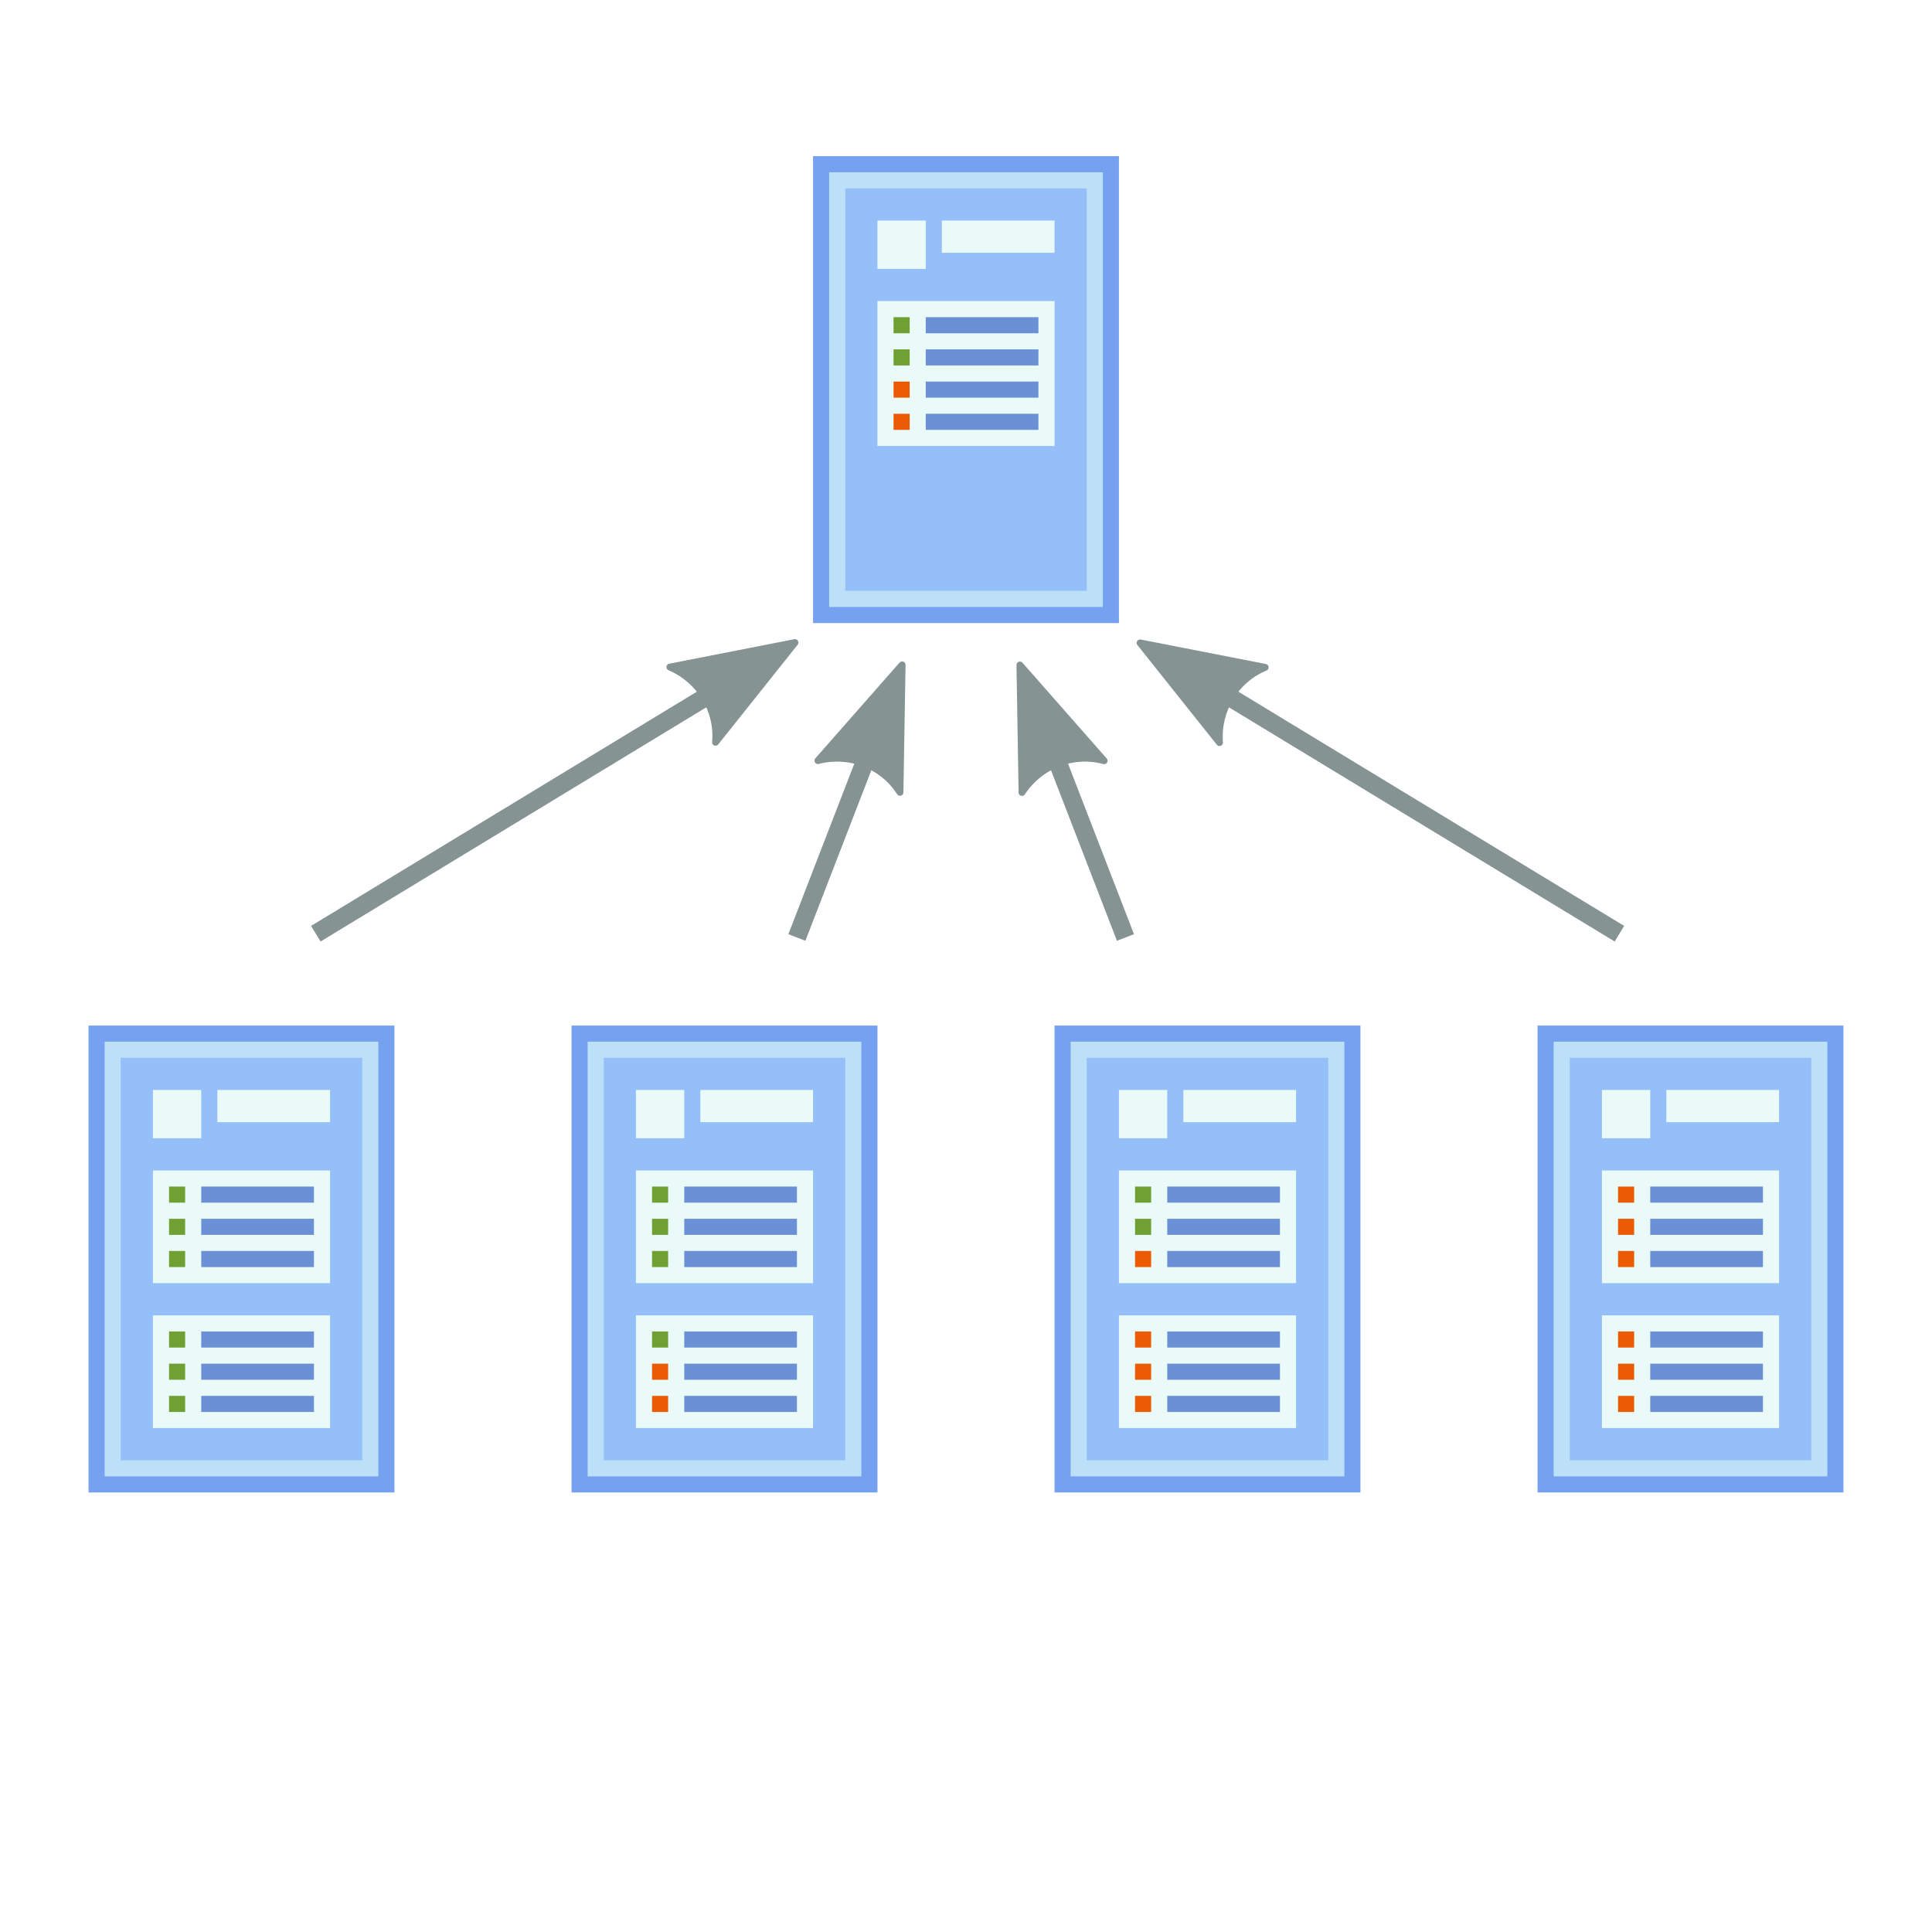
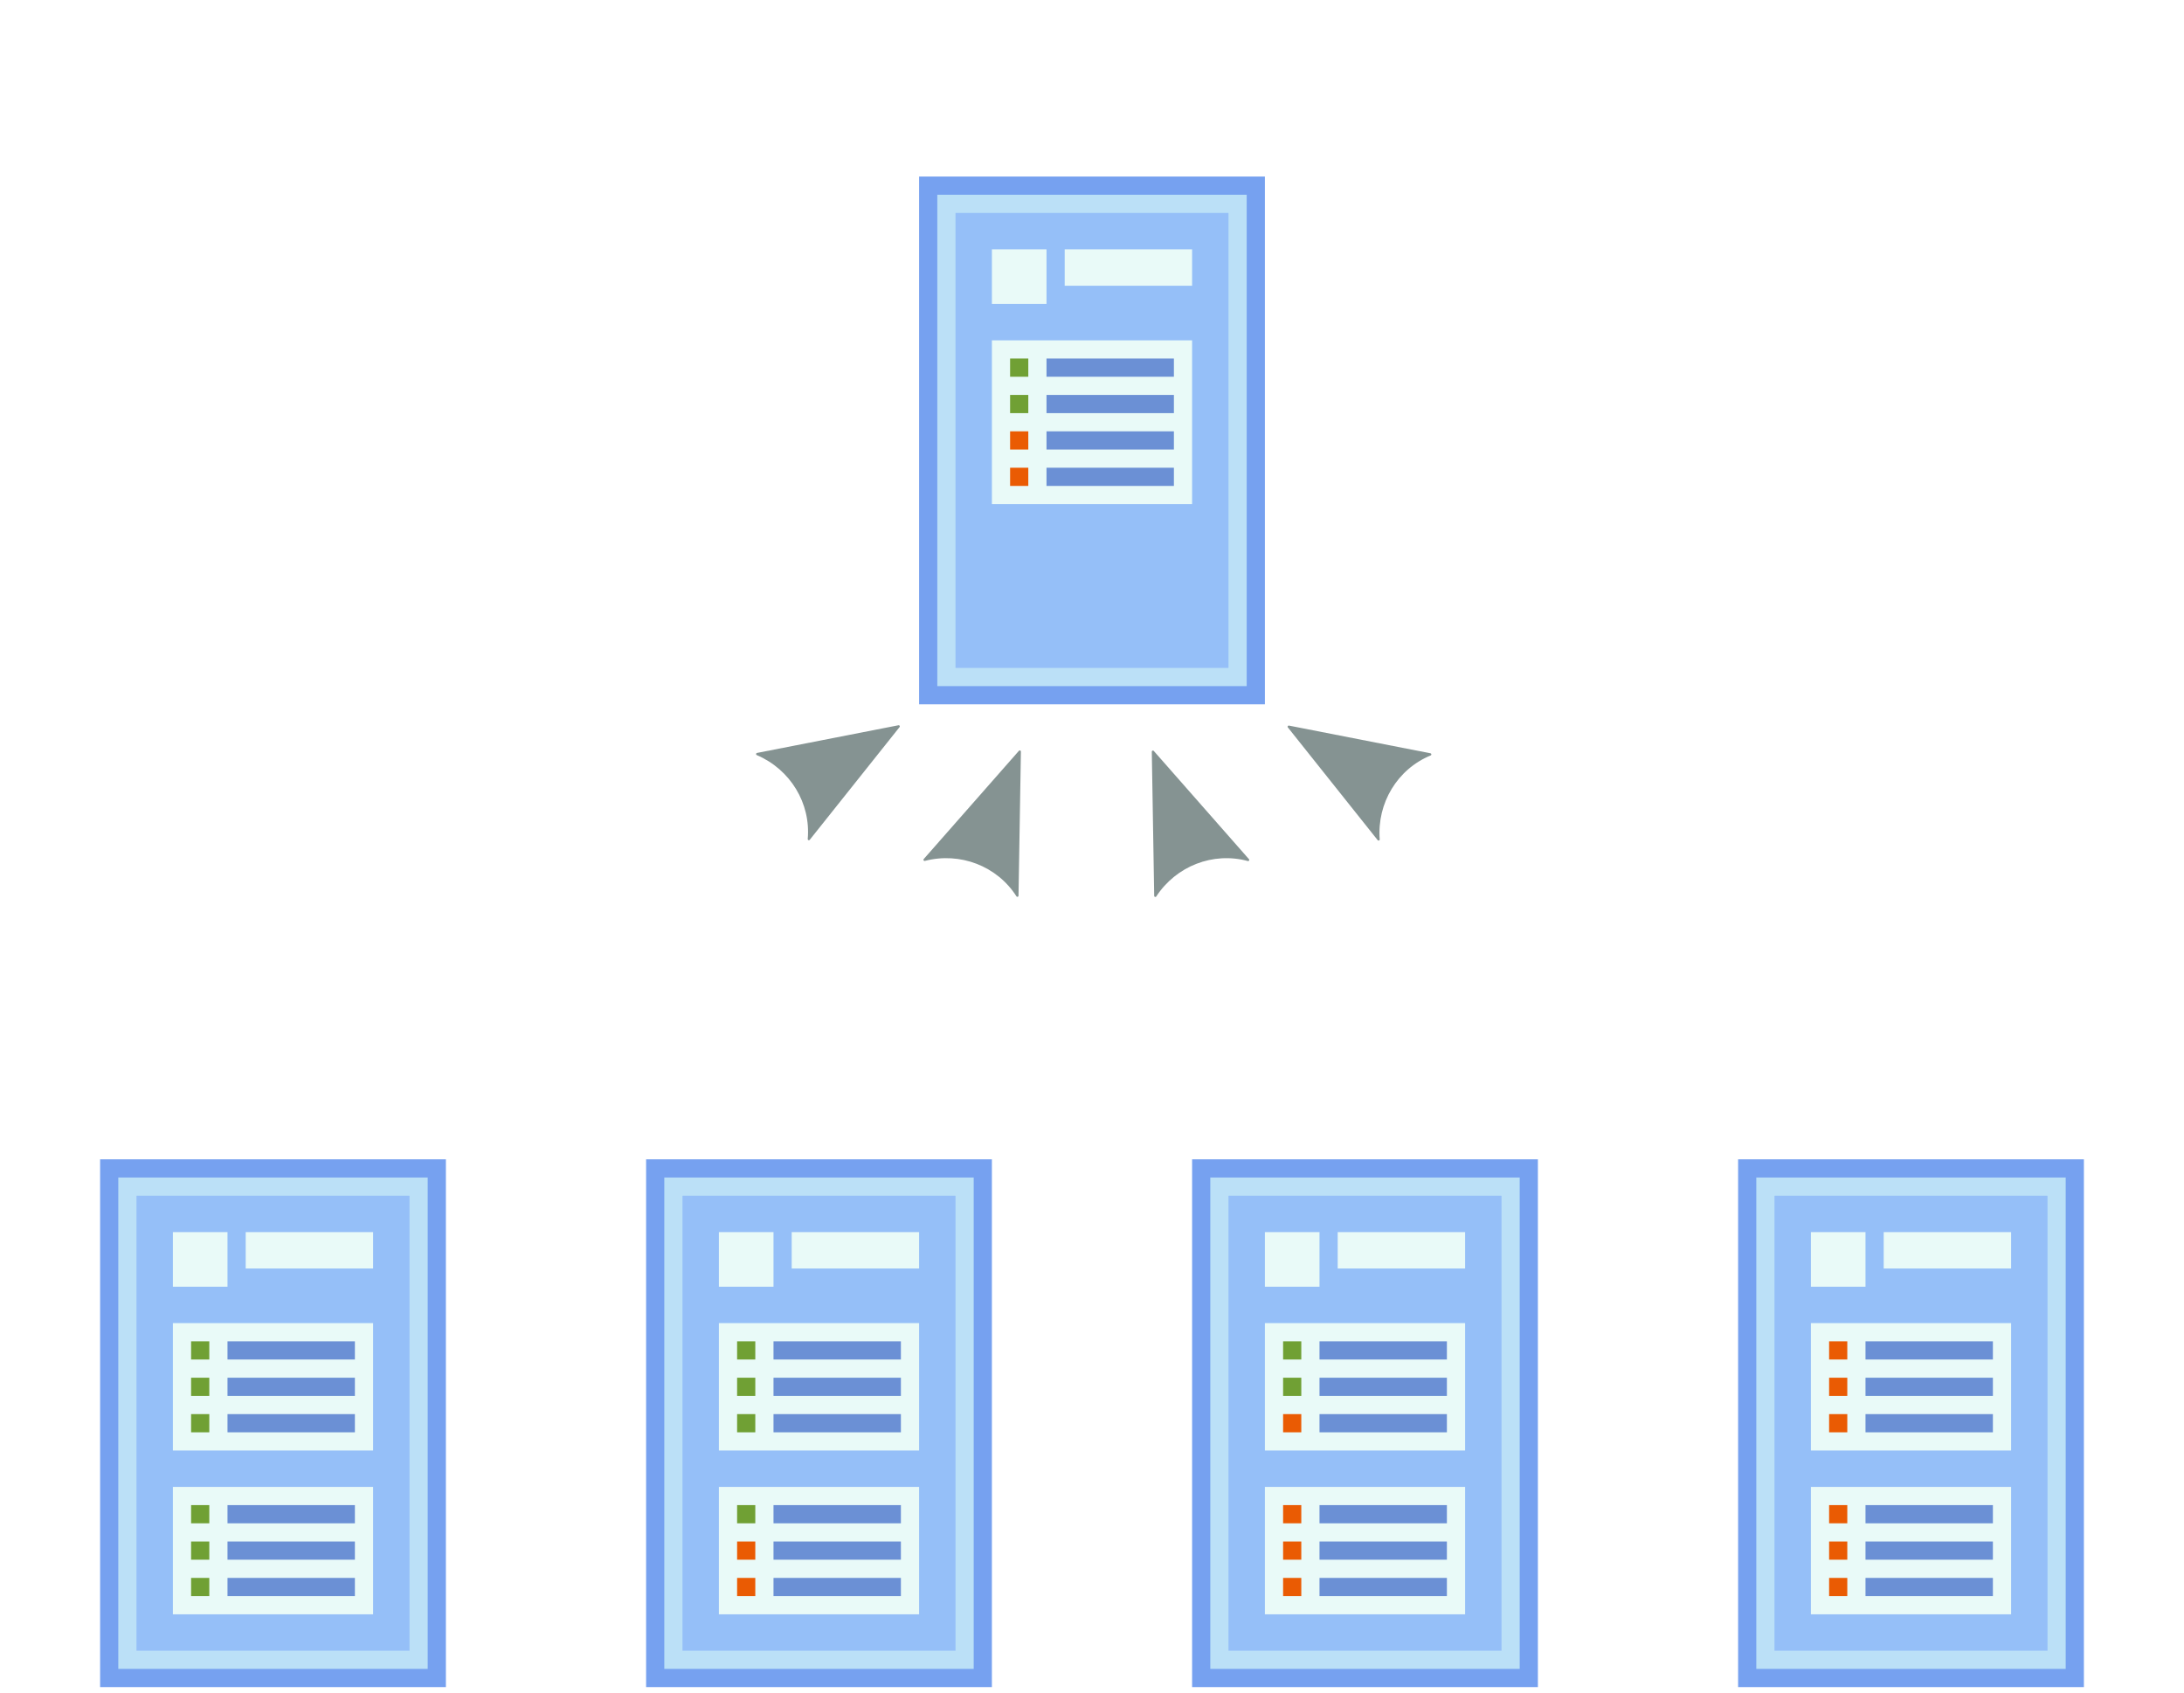
- <svg xmlns="http://www.w3.org/2000/svg" xmlns:xlink="http://www.w3.org/1999/xlink" enable-background="new" height="600" viewBox="0 0 158.75 158.75" width="600">
-   <marker id="a" orient="auto" overflow="visible" refX="0" refY="0">
-     <path d="m8.719 4.034-10.926-4.018 10.926-4.018c-1.745 2.372-1.735 5.617-0 8.035z" fill="#859392" fill-rule="evenodd" stroke="#859392" stroke-linejoin="round" stroke-width=".625" transform="scale(-.6)" />
-   </marker>
-   <marker id="b" orient="auto" overflow="visible" refX="0" refY="0">
-     <path d="m8.719 4.034-10.926-4.018 10.926-4.018c-1.745 2.372-1.735 5.617-0 8.035z" fill="#859392" fill-rule="evenodd" stroke="#859392" stroke-linejoin="round" stroke-width=".625" transform="scale(-.6)" />
-   </marker>
-   <marker id="c" orient="auto" overflow="visible" refX="0" refY="0">
-     <path d="m8.719 4.034-10.926-4.018 10.926-4.018c-1.745 2.372-1.735 5.617-0 8.035z" fill="#859392" fill-rule="evenodd" stroke="#859392" stroke-linejoin="round" stroke-width=".625" transform="scale(-.6)" />
-   </marker>
-   <marker id="d" orient="auto" overflow="visible" refX="0" refY="0">
-     <path d="m8.719 4.034-10.926-4.018 10.926-4.018c-1.745 2.372-1.735 5.617-0 8.035z" fill="#859392" fill-rule="evenodd" stroke="#859392" stroke-linejoin="round" stroke-width=".625" transform="scale(-.6)" />
-   </marker>
-   <linearGradient id="e">
-     <stop offset="0" stop-color="#95bff8" />
-     <stop offset="1" stop-color="#7ca4eb" />
-   </linearGradient>
-   <linearGradient id="f">
-     <stop offset="0" stop-color="#bbe0f7" />
-     <stop offset="1" stop-color="#82b4fb" />
-   </linearGradient>
-   <linearGradient id="g">
-     <stop offset="0" stop-color="#76a1f0" />
-     <stop offset="1" stop-color="#6b90d5" />
-   </linearGradient>
-   <linearGradient id="h" x1="77.919" x2="77.919" xlink:href="#g" y1="40.197" y2="76.011" />
-   <linearGradient id="i" x1="72.099" x2="72.099" xlink:href="#f" y1="40.095" y2="75.814" />
-   <linearGradient id="j" x1="73.422" x2="73.422" xlink:href="#e" y1="41.418" y2="74.491" />
-   <linearGradient id="k" x1="38.231" x2="38.231" xlink:href="#g" y1="40.197" y2="76.011" />
-   <linearGradient id="l" x1="32.411" x2="32.411" xlink:href="#f" y1="40.095" y2="75.814" />
-   <linearGradient id="m" x1="33.734" x2="33.734" xlink:href="#e" y1="41.418" y2="74.491" />
-   <linearGradient id="n" x1="-1.456" x2="-1.456" xlink:href="#g" y1="40.197" y2="76.011" />
-   <linearGradient id="o" x1="-7.276" x2="-7.276" xlink:href="#f" y1="40.095" y2="75.814" />
-   <linearGradient id="p" x1="-5.953" x2="-5.953" xlink:href="#e" y1="41.418" y2="74.491" />
-   <linearGradient id="q" x1="-41.144" x2="-41.144" xlink:href="#g" y1="40.197" y2="76.011" />
-   <linearGradient id="r" x1="-46.964" x2="-46.964" xlink:href="#f" y1="40.095" y2="75.814" />
-   <linearGradient id="s" x1="-45.641" x2="-45.641" xlink:href="#e" y1="41.418" y2="74.491" />
-   <linearGradient id="t" x1="47.492" x2="47.492" xlink:href="#g" y1="212.176" y2="247.99" />
-   <linearGradient id="u" x1="41.672" x2="41.672" xlink:href="#f" y1="212.074" y2="247.793" />
-   <linearGradient id="v" x1="42.995" x2="42.995" xlink:href="#e" y1="213.397" y2="246.47" />
-   <filter id="w" color-interpolation-filters="sRGB">
-     <feBlend in2="BackgroundImage" />
-   </filter>
-   <g filter="url(#w)" transform="translate(0 -138.25)">
-     <g fill-rule="evenodd" transform="translate(1.984367 -10.98021)">
-       <g transform="translate(-30.42708 171.9791)">
-         <path d="m35.719 61.521h25.135v38.365h-25.135z" fill="url(#h)" />
-         <path d="m37.042 62.844h22.49v35.719h-22.49z" fill="url(#i)" />
-         <path d="m38.365 64.167h19.844v33.073h-19.844z" fill="url(#j)" />
-         <path d="m41.01 73.427h14.552v9.26h-14.552z" fill="#e9faf8" />
-         <path d="m42.333 77.396h1.323v1.323h-1.323z" fill="#70a034" />
-         <g fill="#6b90d5">
-           <path d="m44.979 74.75h9.26v1.323h-9.26z" />
-           <path d="m44.979 77.396h9.26v1.323h-9.26z" />
-           <path d="m44.979 80.042h9.26v1.323h-9.26z" />
-         </g>
-         <path d="m42.333 80.042h1.323v1.323h-1.323z" fill="#70a034" />
-         <path d="m42.333 74.75h1.323v1.323h-1.323z" fill="#70a034" />
-         <path d="m41.01 85.333h14.552v9.26h-14.552z" fill="#e9faf8" />
-         <path d="m44.979 86.656h9.26v1.323h-9.26z" fill="#6b90d5" />
-         <path d="m44.979 89.302h9.26v1.323h-9.26z" fill="#6b90d5" />
-         <path d="m44.979 91.948h9.26v1.323h-9.26z" fill="#6b90d5" />
-         <g fill="#70a034">
-           <path d="m42.333 91.948h1.323v1.323h-1.323z" />
-           <path d="m42.333 86.656h1.323v1.323h-1.323z" />
-           <path d="m42.333 89.302h1.323v1.323h-1.323z" />
-         </g>
-         <path d="m41.01 66.812h3.969v3.969h-3.969z" fill="#e9faf8" />
-         <path d="m46.302 66.812h9.26v2.646h-9.26z" fill="#e9faf8" />
-       </g>
-       <g transform="translate(9.260422 171.9791)">
-         <path d="m35.719 61.521h25.135v38.365h-25.135z" fill="url(#k)" />
-         <path d="m37.042 62.844h22.49v35.719h-22.49z" fill="url(#l)" />
-         <path d="m38.365 64.167h19.844v33.073h-19.844z" fill="url(#m)" />
-         <path d="m41.01 73.427h14.552v9.26h-14.552z" fill="#e9faf8" />
-         <path d="m42.333 77.396h1.323v1.323h-1.323z" fill="#70a034" />
-         <g fill="#6b90d5">
-           <path d="m44.979 74.75h9.26v1.323h-9.26z" />
-           <path d="m44.979 77.396h9.26v1.323h-9.26z" />
-           <path d="m44.979 80.042h9.26v1.323h-9.26z" />
-         </g>
-         <path d="m42.333 80.042h1.323v1.323h-1.323z" fill="#70a034" />
-         <path d="m42.333 74.75h1.323v1.323h-1.323z" fill="#70a034" />
-         <path d="m41.01 85.333h14.552v9.26h-14.552z" fill="#e9faf8" />
-         <g fill="#6b90d5">
-           <path d="m44.979 86.656h9.26v1.323h-9.26z" />
-           <path d="m44.979 89.302h9.26v1.323h-9.26z" />
-           <path d="m44.979 91.948h9.26v1.323h-9.26z" />
-         </g>
-         <path d="m42.333 91.948h1.323v1.323h-1.323z" fill="#ea5b03" />
-         <path d="m42.333 86.656h1.323v1.323h-1.323z" fill="#70a034" />
-         <path d="m42.333 89.302h1.323v1.323h-1.323z" fill="#ea5b03" />
-         <path d="m41.01 66.812h3.969v3.969h-3.969z" fill="#e9faf8" />
-         <path d="m46.302 66.812h9.26v2.646h-9.26z" fill="#e9faf8" />
-       </g>
-       <g transform="translate(48.94792 171.9791)">
-         <path d="m35.719 61.521h25.135v38.365h-25.135z" fill="url(#n)" />
-         <path d="m37.042 62.844h22.49v35.719h-22.49z" fill="url(#o)" />
-         <path d="m38.365 64.167h19.844v33.073h-19.844z" fill="url(#p)" />
-         <path d="m41.01 73.427h14.552v9.26h-14.552z" fill="#e9faf8" />
-         <path d="m42.333 77.396h1.323v1.323h-1.323z" fill="#70a034" />
-         <g fill="#6b90d5">
-           <path d="m44.979 74.75h9.26v1.323h-9.26z" />
-           <path d="m44.979 77.396h9.26v1.323h-9.26z" />
-           <path d="m44.979 80.042h9.26v1.323h-9.26z" />
-         </g>
-         <path d="m42.333 80.042h1.323v1.323h-1.323z" fill="#ea5b03" />
-         <path d="m42.333 74.75h1.323v1.323h-1.323z" fill="#70a034" />
-         <path d="m41.01 85.333h14.552v9.26h-14.552z" fill="#e9faf8" />
-         <g fill="#6b90d5">
-           <path d="m44.979 86.656h9.26v1.323h-9.26z" />
-           <path d="m44.979 89.302h9.26v1.323h-9.26z" />
-           <path d="m44.979 91.948h9.26v1.323h-9.26z" />
-         </g>
-         <path d="m42.333 91.948h1.323v1.323h-1.323z" fill="#ea5b03" />
-         <path d="m42.333 86.656h1.323v1.323h-1.323z" fill="#ea5b03" />
-         <path d="m42.333 89.302h1.323v1.323h-1.323z" fill="#ea5b03" />
-         <path d="m41.01 66.812h3.969v3.969h-3.969z" fill="#e9faf8" />
-         <path d="m46.302 66.812h9.26v2.646h-9.26z" fill="#e9faf8" />
-       </g>
-       <g transform="translate(88.63543 171.9791)">
-         <path d="m35.719 61.521h25.135v38.365h-25.135z" fill="url(#q)" />
-         <path d="m37.042 62.844h22.49v35.719h-22.49z" fill="url(#r)" />
-         <path d="m38.365 64.167h19.844v33.073h-19.844z" fill="url(#s)" />
-         <path d="m41.01 73.427h14.552v9.26h-14.552z" fill="#e9faf8" />
-         <path d="m42.333 77.396h1.323v1.323h-1.323z" fill="#ea5b03" />
-         <g fill="#6b90d5">
-           <path d="m44.979 74.75h9.26v1.323h-9.26z" />
-           <path d="m44.979 77.396h9.26v1.323h-9.26z" />
-           <path d="m44.979 80.042h9.26v1.323h-9.26z" />
-         </g>
-         <path d="m42.333 80.042h1.323v1.323h-1.323z" fill="#ea5b03" />
-         <path d="m42.333 74.75h1.323v1.323h-1.323z" fill="#ea5b03" />
-         <path d="m41.01 85.333h14.552v9.26h-14.552z" fill="#e9faf8" />
-         <path d="m44.979 86.656h9.26v1.323h-9.26z" fill="#6b90d5" />
-         <path d="m44.979 89.302h9.26v1.323h-9.26z" fill="#6b90d5" />
-         <path d="m44.979 91.948h9.26v1.323h-9.26z" fill="#6b90d5" />
-         <g fill="#ea5b03">
-           <path d="m42.333 91.948h1.323v1.323h-1.323z" />
-           <path d="m42.333 86.656h1.323v1.323h-1.323z" />
-           <path d="m42.333 89.302h1.323v1.323h-1.323z" />
-         </g>
-         <path d="m41.01 66.812h3.969v3.969h-3.969z" fill="#e9faf8" />
-         <path d="m46.302 66.812h9.26v2.646h-9.26z" fill="#e9faf8" />
-       </g>
-       <path d="m64.823 162.062h25.135v38.365h-25.135z" fill="url(#t)" />
-       <path d="m66.146 163.385h22.49v35.719h-22.49z" fill="url(#u)" />
-       <path d="m67.469 164.708h19.844v33.073h-19.844z" fill="url(#v)" />
-       <path d="m70.115 173.969h14.552v11.906h-14.552z" fill="#e9faf8" />
-       <path d="m71.438 177.937h1.323v1.323h-1.323z" fill="#70a034" />
-       <g fill="#6b90d5">
-         <path d="m74.083 175.292h9.26v1.323h-9.26z" />
-         <path d="m74.083 177.937h9.26v1.323h-9.26z" />
-         <path d="m74.083 180.583h9.26v1.323h-9.26z" />
-       </g>
-       <path d="m71.438 180.583h1.323v1.323h-1.323z" fill="#ea5b03" />
-       <path d="m71.438 175.292h1.323v1.323h-1.323z" fill="#70a034" />
-       <path d="m70.115 167.354h3.969v3.969h-3.969z" fill="#e9faf8" />
-       <path d="m75.406 167.354h9.26v2.646h-9.26z" fill="#e9faf8" />
-       <path d="m74.083 183.229h9.26v1.323h-9.26z" fill="#6b90d5" />
-       <path d="m71.438 183.229h1.323v1.323h-1.323z" fill="#ea5b03" />
-       <g fill="#859392" stroke="#859392" stroke-linecap="square" stroke-miterlimit="1" stroke-width="1.5">
-         <path d="m24.606 225.563 37.042-22.49" marker-end="url(#d)" />
-         <path d="m90.223 225.563-7.673-19.844" marker-end="url(#c)" />
-         <path d="m63.765 225.563 7.673-19.844" marker-end="url(#b)" />
-         <path d="m130.44 225.563-37.042-22.49" marker-end="url(#a)" />
-       </g>
-     </g>
+ <svg xmlns="http://www.w3.org/2000/svg" version="1.1" id="Layer_1" x="0px" y="0px" width="600px" height="465px" viewBox="0 0 600 465" enable-background="new 0 0 600 465" xml:space="preserve">
+   <g>
+     <linearGradient id="SVGID_1_" x1="-3494.269" y1="-69.655" x2="-3494.269" y2="-69.648" gradientTransform="matrix(9025 0 0 21025 31535848 1464817)">
+       <stop offset="0" style="stop-color:#76A1F0" />
+       <stop offset="1" style="stop-color:#6B90D5" />
+     </linearGradient>
+     <path fill="url(#SVGID_1_)" d="M27.5,318.5h95v145h-95V318.5z" />
+     <linearGradient id="SVGID_2_" x1="-3494.24" y1="-69.851" x2="-3494.24" y2="-69.844" gradientTransform="matrix(7225 0 0 18225 25245960 1273361)">
+       <stop offset="0" style="stop-color:#BBE0F7" />
+       <stop offset="1" style="stop-color:#82B4FB" />
+     </linearGradient>
+     <path fill="url(#SVGID_2_)" d="M32.5,323.5h85v135h-85V323.5z" />
+     <linearGradient id="SVGID_3_" x1="-3494.204" y1="-70.08" x2="-3494.204" y2="-70.071" gradientTransform="matrix(5625 0 0 15625 19654968 1095321)">
+       <stop offset="0" style="stop-color:#95BFF8" />
+       <stop offset="1" style="stop-color:#7CA4EB" />
+     </linearGradient>
+     <path fill="url(#SVGID_3_)" d="M37.5,328.5h75v125h-75V328.5z" />
+     <path fill="#E9FAF8" d="M47.5,363.5h55v35h-55V363.5z" />
+     <path fill="#70A034" d="M52.5,378.5h5v5h-5V378.5z" />
+     <path fill="#6B90D5" d="M62.5,368.5h35v5h-35V368.5z" />
+     <path fill="#6B90D5" d="M62.5,378.5h35v5h-35V378.5z" />
+     <path fill="#6B90D5" d="M62.5,388.5h35v5h-35V388.5z" />
+     <path fill="#70A034" d="M52.5,388.5h5v5h-5V388.5z" />
+     <path fill="#70A034" d="M52.5,368.5h5v5h-5V368.5z" />
+     <path fill="#E9FAF8" d="M47.5,408.5h55v35h-55V408.5z" />
+     <path fill="#6B90D5" d="M62.5,413.5h35v5h-35V413.5z" />
+     <path fill="#6B90D5" d="M62.5,423.5h35v5h-35V423.5z" />
+     <path fill="#6B90D5" d="M62.5,433.5h35v5h-35V433.5z" />
+     <path fill="#70A034" d="M52.5,433.5h5v5h-5V433.5z" />
+     <path fill="#70A034" d="M52.5,413.5h5v5h-5V413.5z" />
+     <path fill="#70A034" d="M52.5,423.5h5v5h-5V423.5z" />
+     <path fill="#E9FAF8" d="M47.5,338.5h15v15h-15V338.5z" />
+     <path fill="#E9FAF8" d="M67.5,338.5h35v10h-35V338.5z" />
+   </g>
+   <g>
+     <linearGradient id="SVGID_4_" x1="-3495.847" y1="-69.655" x2="-3495.847" y2="-69.648" gradientTransform="matrix(9025 0 0 21025 31550248 1464817)">
+       <stop offset="0" style="stop-color:#76A1F0" />
+       <stop offset="1" style="stop-color:#6B90D5" />
+     </linearGradient>
+     <path fill="url(#SVGID_4_)" d="M177.5,318.5h95v145h-95V318.5z" />
+     <linearGradient id="SVGID_5_" x1="-3496.005" y1="-69.851" x2="-3496.005" y2="-69.844" gradientTransform="matrix(7225 0 0 18225 25258860 1273361)">
+       <stop offset="0" style="stop-color:#BBE0F7" />
+       <stop offset="1" style="stop-color:#82B4FB" />
+     </linearGradient>
+     <path fill="url(#SVGID_5_)" d="M182.5,323.5h85v135h-85V323.5z" />
+     <linearGradient id="SVGID_6_" x1="-3496.203" y1="-70.08" x2="-3496.203" y2="-70.071" gradientTransform="matrix(5625 0 0 15625 19666368 1095321)">
+       <stop offset="0" style="stop-color:#95BFF8" />
+       <stop offset="1" style="stop-color:#7CA4EB" />
+     </linearGradient>
+     <path fill="url(#SVGID_6_)" d="M187.5,328.5h75v125h-75V328.5z" />
+     <path fill="#E9FAF8" d="M197.5,363.5h55v35h-55V363.5z" />
+     <path fill="#70A034" d="M202.5,378.5h5v5h-5V378.5z" />
+     <path fill="#6B90D5" d="M212.5,368.5h35v5h-35V368.5z" />
+     <path fill="#6B90D5" d="M212.5,378.5h35v5h-35V378.5z" />
+     <path fill="#6B90D5" d="M212.5,388.5h35v5h-35V388.5z" />
+     <path fill="#70A034" d="M202.5,388.5h5v5h-5V388.5z" />
+     <path fill="#70A034" d="M202.5,368.5h5v5h-5V368.5z" />
+     <path fill="#E9FAF8" d="M197.5,408.5h55v35h-55V408.5z" />
+     <path fill="#6B90D5" d="M212.5,413.5h35v5h-35V413.5z" />
+     <path fill="#6B90D5" d="M212.5,423.5h35v5h-35V423.5z" />
+     <path fill="#6B90D5" d="M212.5,433.5h35v5h-35V433.5z" />
+     <path fill="#EA5B03" d="M202.5,433.5h5v5h-5V433.5z" />
+     <path fill="#70A034" d="M202.5,413.5h5v5h-5V413.5z" />
+     <path fill="#EA5B03" d="M202.5,423.5h5v5h-5V423.5z" />
+     <path fill="#E9FAF8" d="M197.5,338.5h15v15h-15V338.5z" />
+     <path fill="#E9FAF8" d="M217.5,338.5h35v10h-35V338.5z" />
+   </g>
+   <g>
+     <linearGradient id="SVGID_7_" x1="-3497.426" y1="-69.655" x2="-3497.426" y2="-69.648" gradientTransform="matrix(9025 0 0 21025 31564648 1464817)">
+       <stop offset="0" style="stop-color:#76A1F0" />
+       <stop offset="1" style="stop-color:#6B90D5" />
+     </linearGradient>
+     <path fill="url(#SVGID_7_)" d="M327.5,318.5h95v145h-95V318.5z" />
+     <linearGradient id="SVGID_8_" x1="-3497.77" y1="-69.851" x2="-3497.77" y2="-69.844" gradientTransform="matrix(7225 0 0 18225 25271760 1273361)">
+       <stop offset="0" style="stop-color:#BBE0F7" />
+       <stop offset="1" style="stop-color:#82B4FB" />
+     </linearGradient>
+     <path fill="url(#SVGID_8_)" d="M332.5,323.5h85v135h-85V323.5z" />
+     <linearGradient id="SVGID_9_" x1="-3498.204" y1="-70.08" x2="-3498.204" y2="-70.071" gradientTransform="matrix(5625 0 0 15625 19677768 1095321)">
+       <stop offset="0" style="stop-color:#95BFF8" />
+       <stop offset="1" style="stop-color:#7CA4EB" />
+     </linearGradient>
+     <path fill="url(#SVGID_9_)" d="M337.5,328.5h75v125h-75V328.5z" />
+     <path fill="#E9FAF8" d="M347.5,363.5h55v35h-55V363.5z" />
+     <path fill="#70A034" d="M352.5,378.5h5v5h-5V378.5z" />
+     <path fill="#6B90D5" d="M362.5,368.5h35v5h-35V368.5z" />
+     <path fill="#6B90D5" d="M362.5,378.5h35v5h-35V378.5z" />
+     <path fill="#6B90D5" d="M362.5,388.5h35v5h-35V388.5z" />
+     <path fill="#EA5B03" d="M352.5,388.5h5v5h-5V388.5z" />
+     <path fill="#70A034" d="M352.5,368.5h5v5h-5V368.5z" />
+     <path fill="#E9FAF8" d="M347.5,408.5h55v35h-55V408.5z" />
+     <path fill="#6B90D5" d="M362.5,413.5h35v5h-35V413.5z" />
+     <path fill="#6B90D5" d="M362.5,423.5h35v5h-35V423.5z" />
+     <path fill="#6B90D5" d="M362.5,433.5h35v5h-35V433.5z" />
+     <path fill="#EA5B03" d="M352.5,433.5h5v5h-5V433.5z" />
+     <path fill="#EA5B03" d="M352.5,413.5h5v5h-5V413.5z" />
+     <path fill="#EA5B03" d="M352.5,423.5h5v5h-5V423.5z" />
+     <path fill="#E9FAF8" d="M347.5,338.5h15v15h-15V338.5z" />
+     <path fill="#E9FAF8" d="M367.5,338.5h35v10h-35V338.5z" />
+   </g>
+   <g>
+     <linearGradient id="SVGID_10_" x1="-3499.005" y1="-69.655" x2="-3499.005" y2="-69.648" gradientTransform="matrix(9025 0 0 21025 31579048 1464817)">
+       <stop offset="0" style="stop-color:#76A1F0" />
+       <stop offset="1" style="stop-color:#6B90D5" />
+     </linearGradient>
+     <path fill="url(#SVGID_10_)" d="M477.5,318.5h95v145h-95V318.5z" />
+     <linearGradient id="SVGID_11_" x1="-3499.534" y1="-69.851" x2="-3499.534" y2="-69.844" gradientTransform="matrix(7225 0 0 18225 25284660 1273361)">
+       <stop offset="0" style="stop-color:#BBE0F7" />
+       <stop offset="1" style="stop-color:#82B4FB" />
+     </linearGradient>
+     <path fill="url(#SVGID_11_)" d="M482.5,323.5h85v135h-85V323.5z" />
+     <linearGradient id="SVGID_12_" x1="-3500.203" y1="-70.08" x2="-3500.203" y2="-70.071" gradientTransform="matrix(5625 0 0 15625 19689168 1095321)">
+       <stop offset="0" style="stop-color:#95BFF8" />
+       <stop offset="1" style="stop-color:#7CA4EB" />
+     </linearGradient>
+     <path fill="url(#SVGID_12_)" d="M487.5,328.5h75v125h-75V328.5z" />
+     <path fill="#E9FAF8" d="M497.5,363.5h55v35h-55V363.5z" />
+     <path fill="#EA5B03" d="M502.5,378.5h5v5h-5V378.5z" />
+     <path fill="#6B90D5" d="M512.5,368.5h35v5h-35V368.5z" />
+     <path fill="#6B90D5" d="M512.5,378.5h35v5h-35V378.5z" />
+     <path fill="#6B90D5" d="M512.5,388.5h35v5h-35V388.5z" />
+     <path fill="#EA5B03" d="M502.5,388.5h5v5h-5V388.5z" />
+     <path fill="#EA5B03" d="M502.5,368.5h5v5h-5V368.5z" />
+     <path fill="#E9FAF8" d="M497.5,408.5h55v35h-55V408.5z" />
+     <path fill="#6B90D5" d="M512.5,413.5h35v5h-35V413.5z" />
+     <path fill="#6B90D5" d="M512.5,423.5h35v5h-35V423.5z" />
+     <path fill="#6B90D5" d="M512.5,433.5h35v5h-35V433.5z" />
+     <path fill="#EA5B03" d="M502.5,433.5h5v5h-5V433.5z" />
+     <path fill="#EA5B03" d="M502.5,413.5h5v5h-5V413.5z" />
+     <path fill="#EA5B03" d="M502.5,423.5h5v5h-5V423.5z" />
+     <path fill="#E9FAF8" d="M497.5,338.5h15v15h-15V338.5z" />
+     <path fill="#E9FAF8" d="M517.5,338.5h35v10h-35V338.5z" />
+   </g>
+   <g>
+     <linearGradient id="SVGID_13_" x1="-3496.637" y1="-67.793" x2="-3496.637" y2="-67.786" gradientTransform="matrix(9025 0 0 21025 31557448 1425393)">
+       <stop offset="0" style="stop-color:#76A1F0" />
+       <stop offset="1" style="stop-color:#6B90D5" />
+     </linearGradient>
+     <path fill="url(#SVGID_13_)" d="M252.5,48.5h95v145h-95V48.5z" />
+     <linearGradient id="SVGID_14_" x1="-3496.887" y1="-67.852" x2="-3496.887" y2="-67.844" gradientTransform="matrix(7225 0 0 18225 25265310 1236657)">
+       <stop offset="0" style="stop-color:#BBE0F7" />
+       <stop offset="1" style="stop-color:#82B4FB" />
+     </linearGradient>
+     <path fill="url(#SVGID_14_)" d="M257.5,53.5h85v135h-85V53.5z" />
+     <linearGradient id="SVGID_15_" x1="-3497.203" y1="-67.919" x2="-3497.203" y2="-67.912" gradientTransform="matrix(5625 0 0 15625 19672066 1061305)">
+       <stop offset="0" style="stop-color:#95BFF8" />
+       <stop offset="1" style="stop-color:#7CA4EB" />
+     </linearGradient>
+     <path fill="url(#SVGID_15_)" d="M262.5,58.5h75v125h-75V58.5z" />
+     <path fill="#E9FAF8" d="M272.5,93.5h55v45h-55V93.5z" />
+     <path fill="#70A034" d="M277.5,108.5h5v5h-5V108.5z" />
+     <path fill="#6B90D5" d="M287.5,98.5h35v5h-35V98.5z" />
+     <path fill="#6B90D5" d="M287.5,108.5h35v5h-35V108.5z" />
+     <path fill="#6B90D5" d="M287.5,118.5h35v5h-35V118.5z" />
+     <path fill="#EA5B03" d="M277.5,118.5h5v5h-5V118.5z" />
+     <path fill="#70A034" d="M277.5,98.5h5v5h-5V98.5z" />
+     <path fill="#E9FAF8" d="M272.5,68.5h15v15h-15V68.5z" />
+     <path fill="#E9FAF8" d="M292.5,68.5h35v10h-35V68.5z" />
+     <path fill="#6B90D5" d="M287.5,128.5h35v5h-35V128.5z" />
+     <path fill="#EA5B03" d="M277.5,128.5h5v5h-5V128.5z" />
+   </g>
+   <g>
+     <path fill="#859392" stroke="#859392" stroke-width="0.625" stroke-linejoin="round" d="M208.029,207.163l38.861-7.606   l-24.676,30.97C223.102,220.548,217.343,211.13,208.029,207.163z" />
+     <path fill="#859392" stroke="#859392" stroke-width="0.625" stroke-linejoin="round" d="M317.398,246.109l-0.657-39.593   l26.149,29.735C333.225,233.624,322.939,237.637,317.398,246.109z" />
+     <path fill="#859392" stroke="#859392" stroke-width="0.625" stroke-linejoin="round" d="M254.007,236.213l26.15-29.735   L279.5,246.07C274.116,237.623,263.807,233.673,254.007,236.213z" />
+     <path fill="#859392" stroke="#859392" stroke-width="0.625" stroke-linejoin="round" d="M378.729,230.62l-24.676-30.97   l38.861,7.606C383.652,211.071,377.952,220.525,378.729,230.62z" />
  </g>
</svg>
